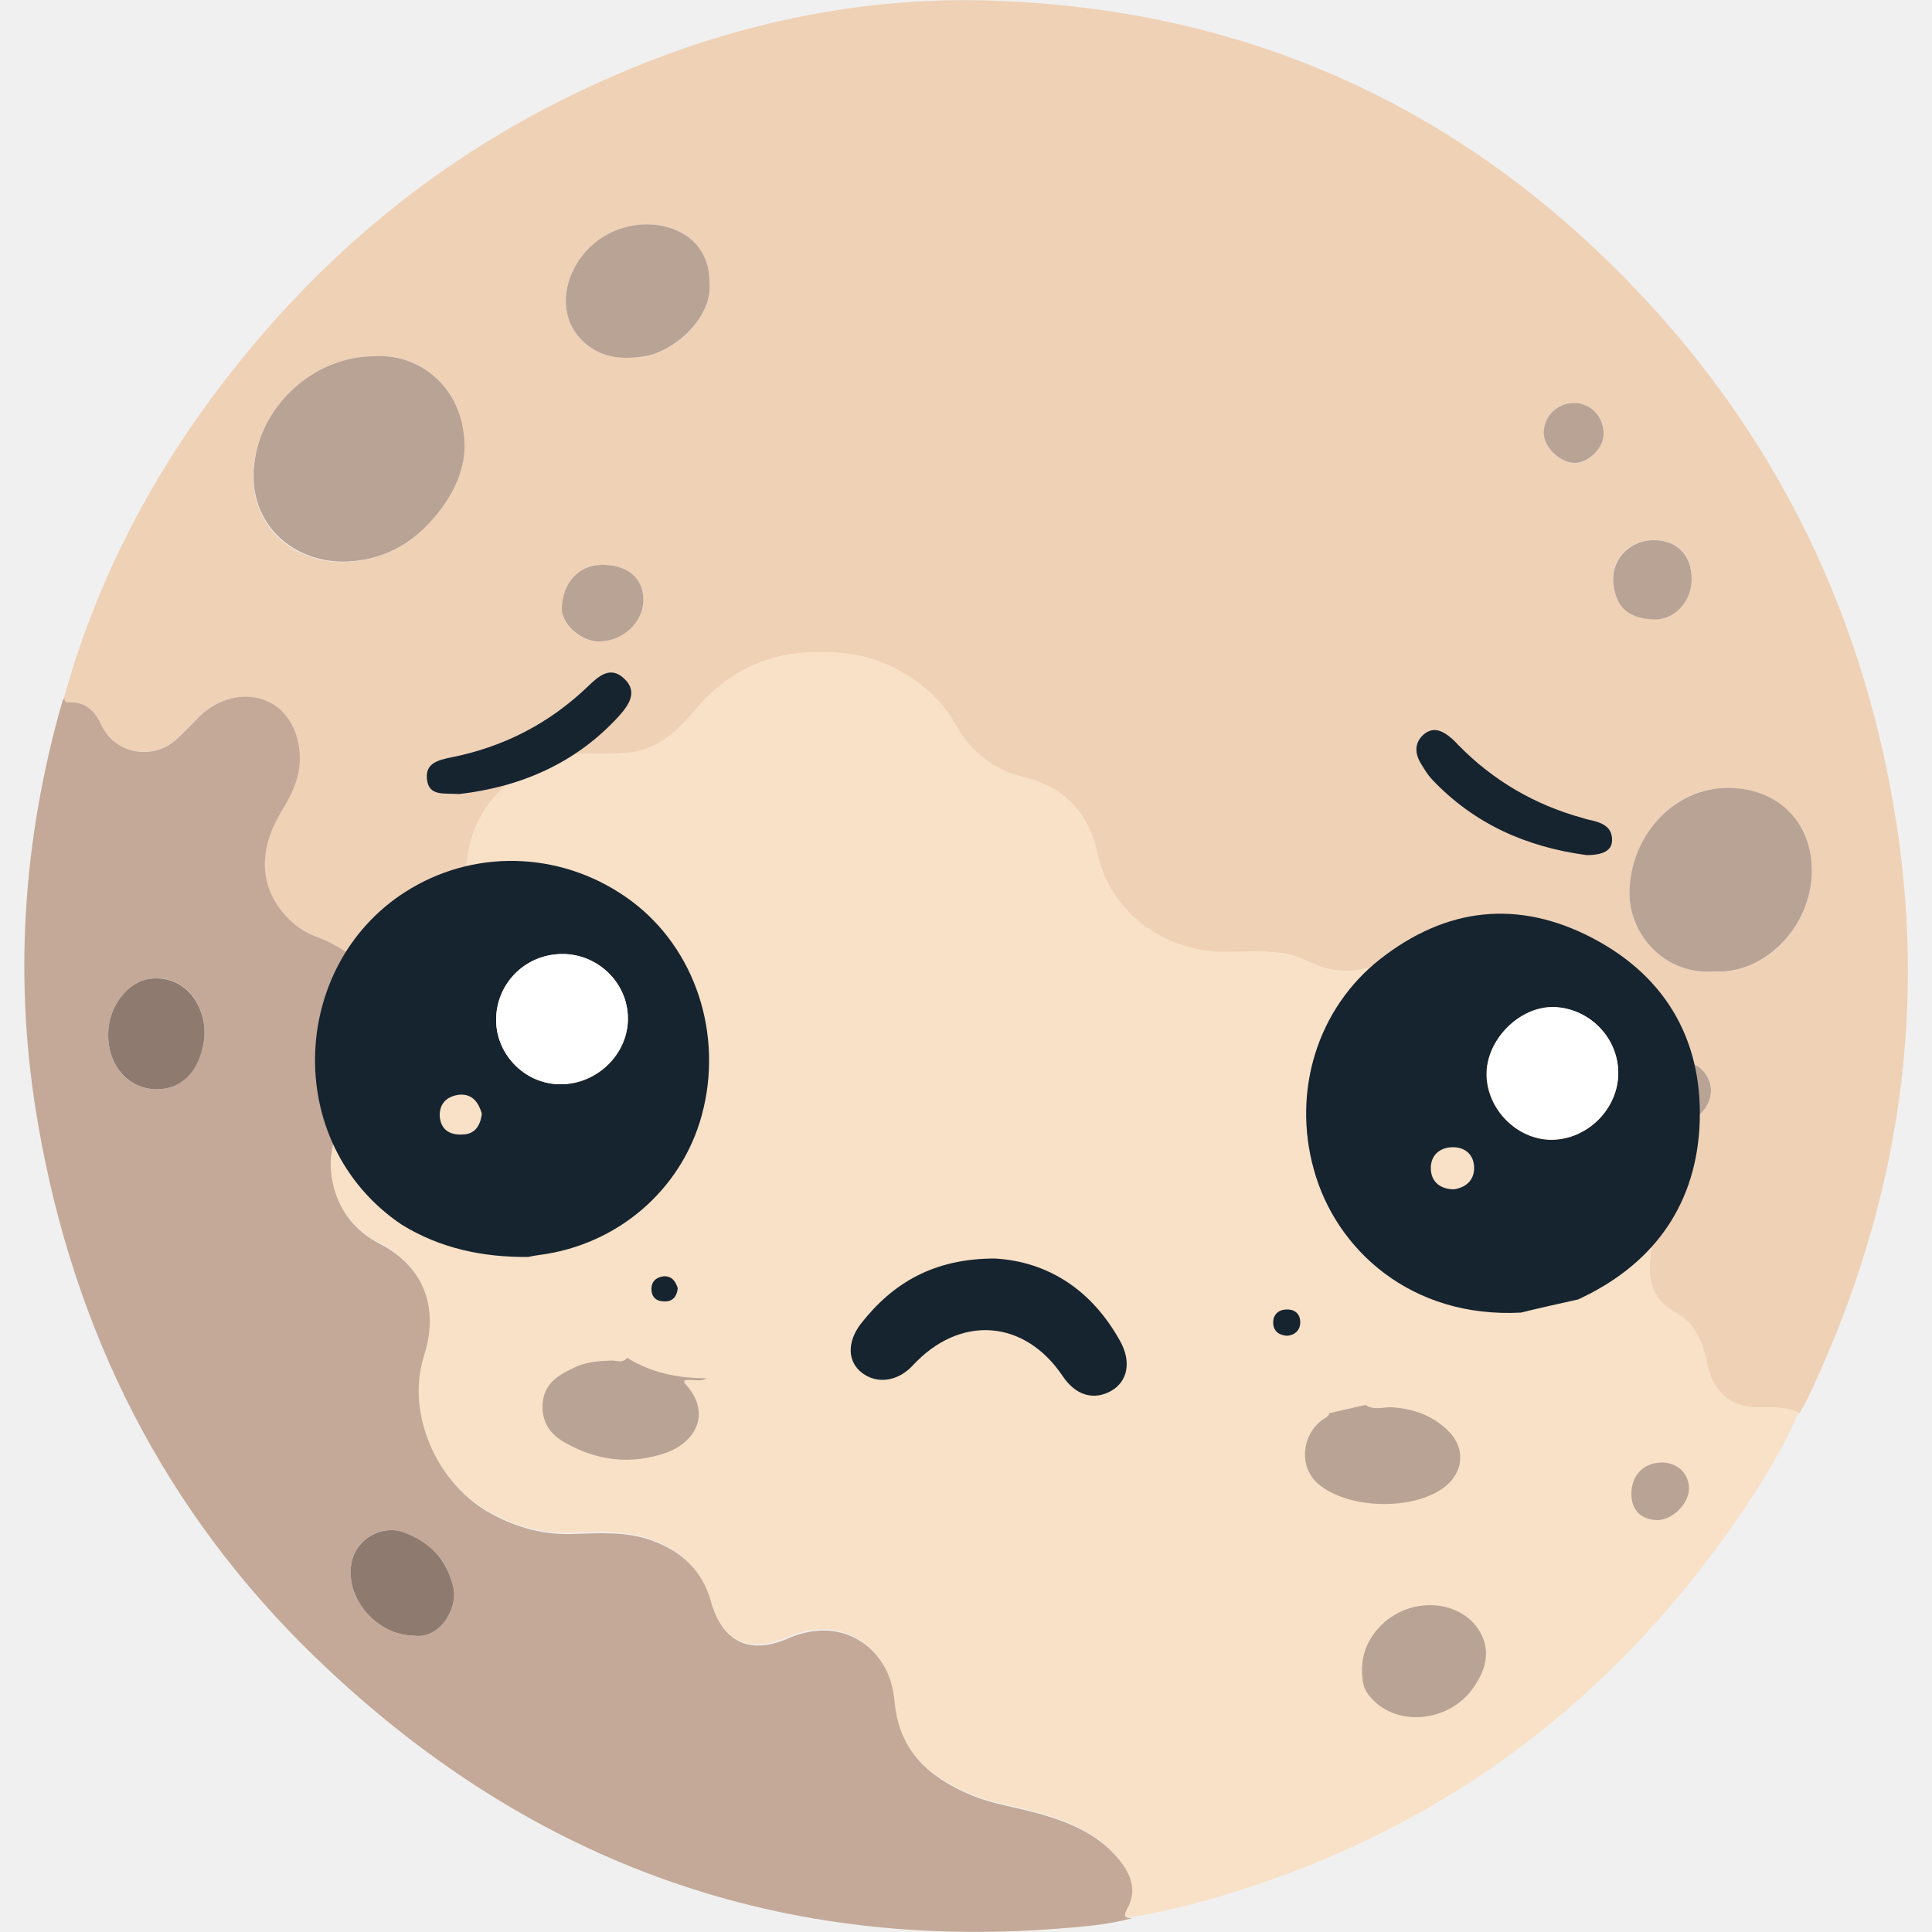
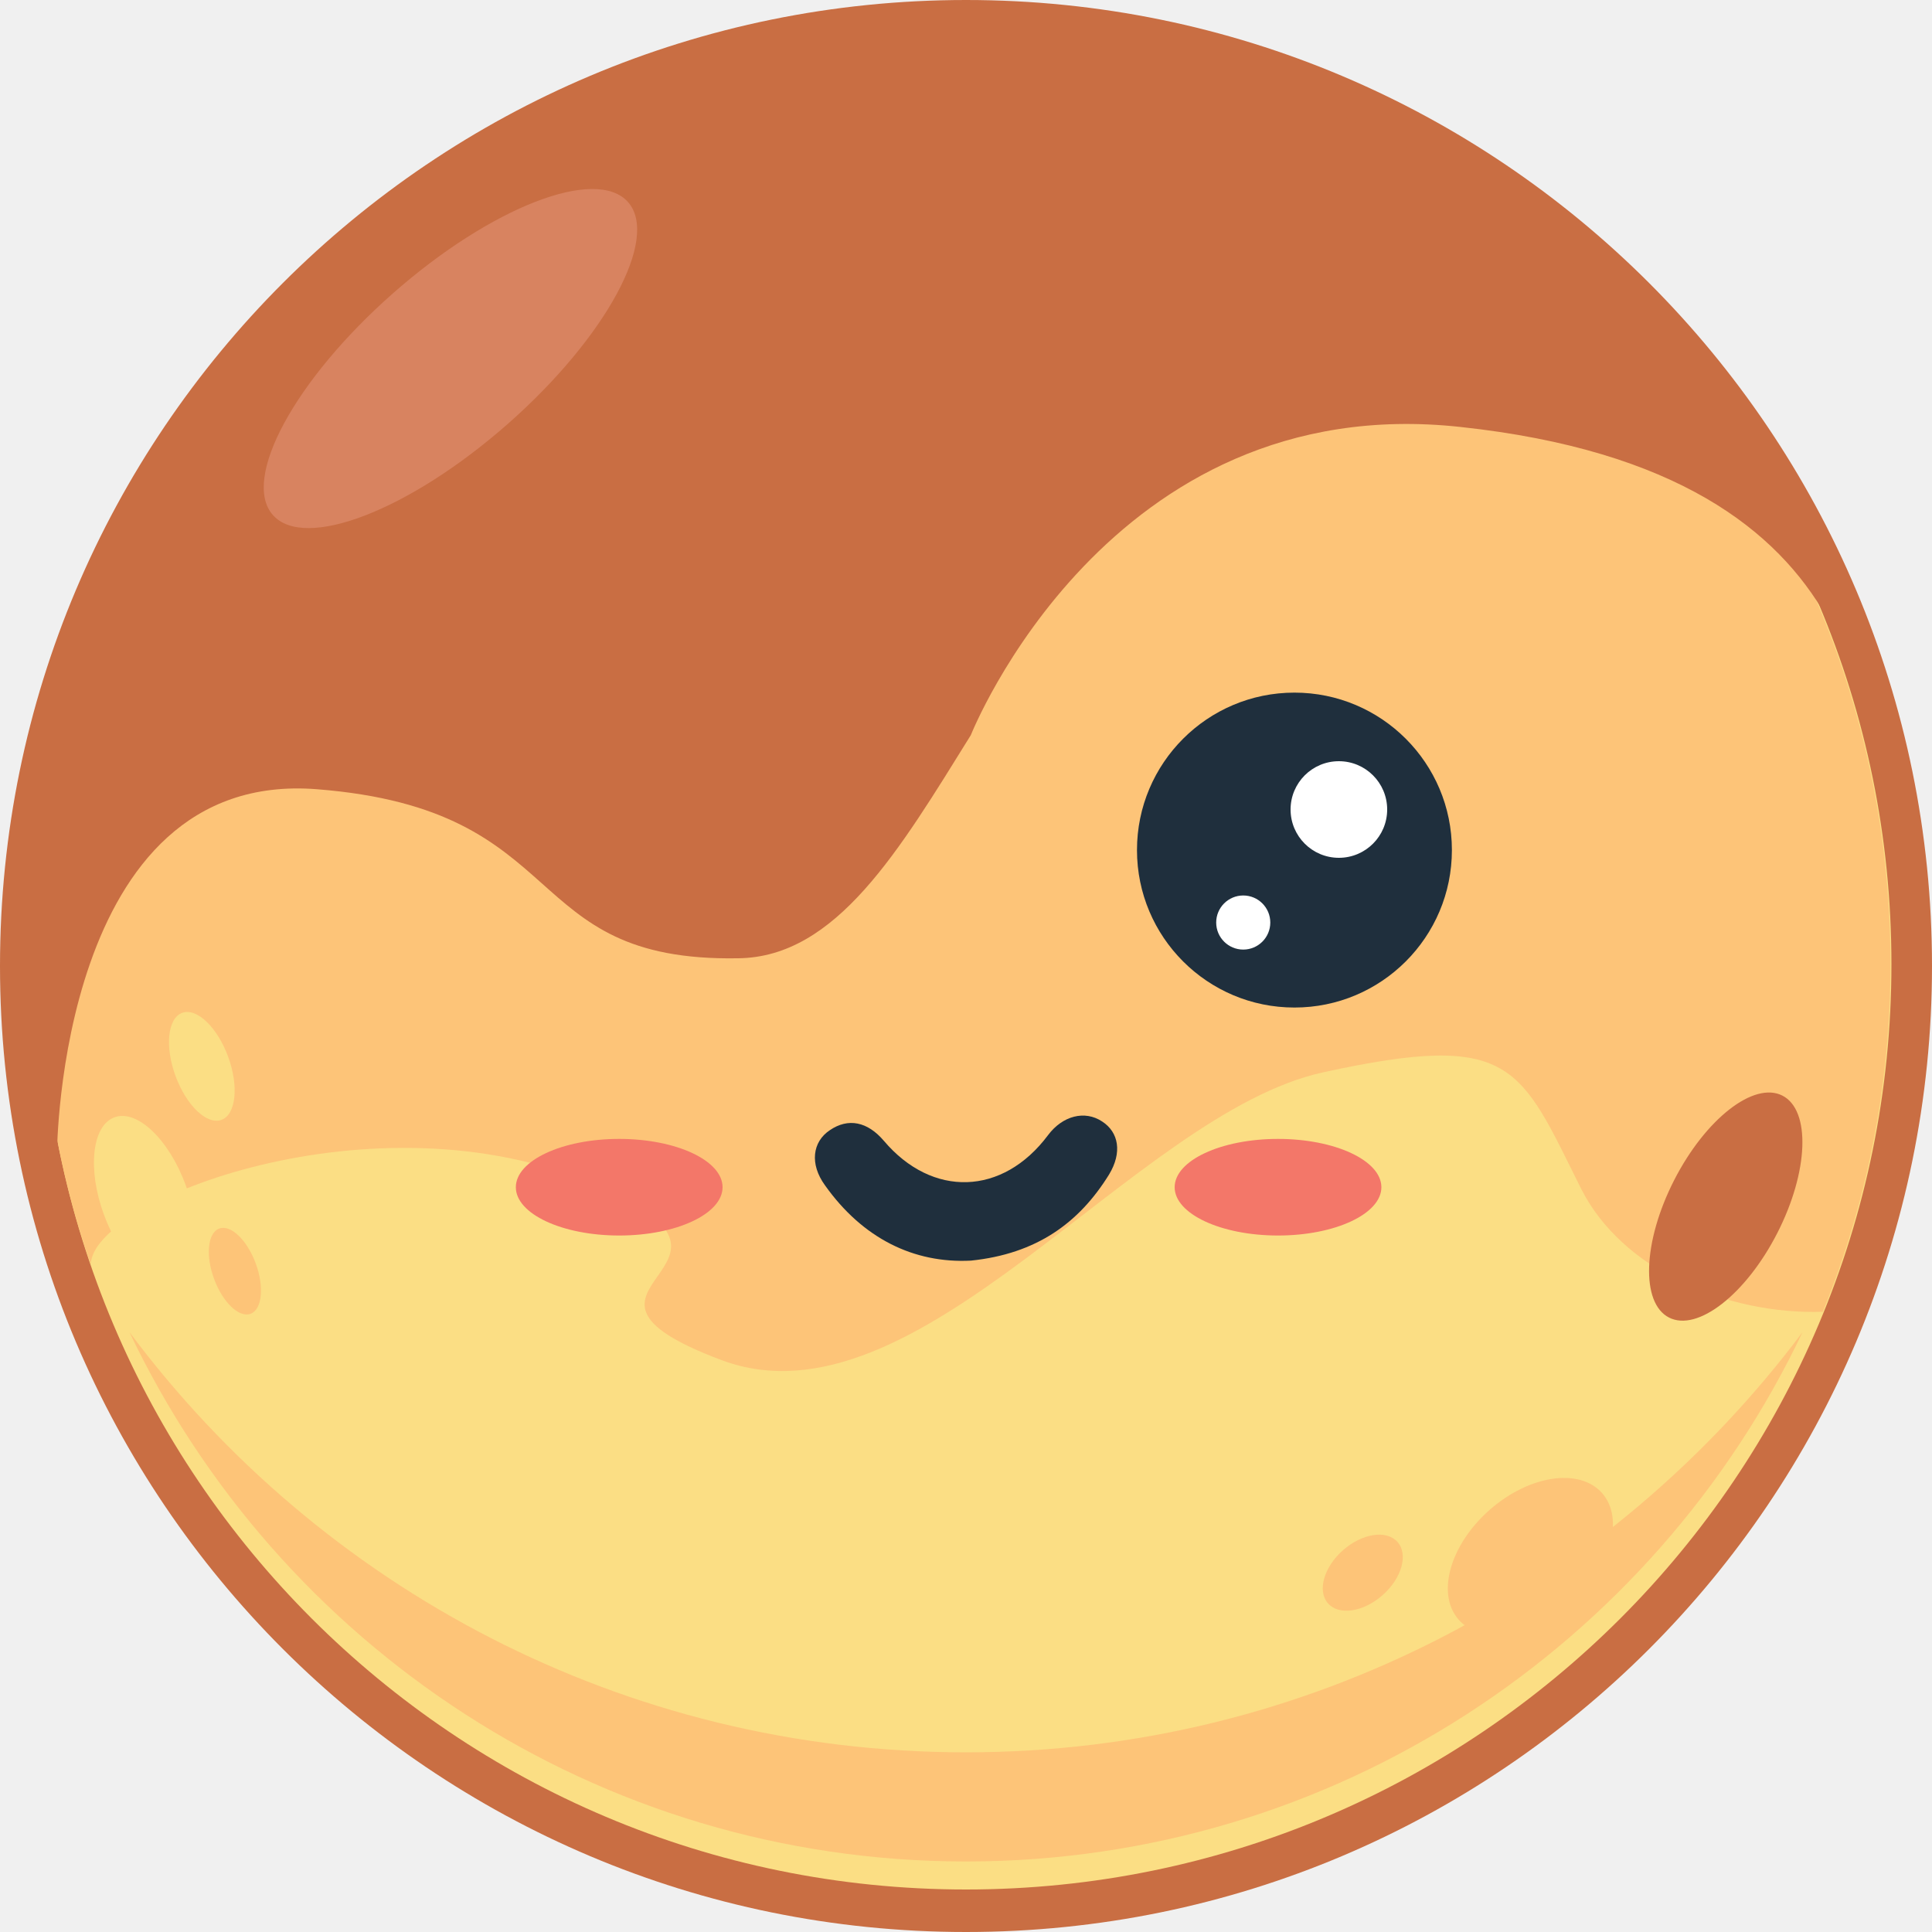
- <svg xmlns="http://www.w3.org/2000/svg" version="1.1" id="Layer_1" x="0px" y="0px" viewBox="0 0 500 500" style="enable-background:new 0 0 500 500;" xml:space="preserve">
+ <svg xmlns="http://www.w3.org/2000/svg" version="1.1" id="Layer_1" x="0px" y="0px" viewBox="0 0 200 200" style="enable-background:new 0 0 200 200;" xml:space="preserve">
  <style type="text/css">
- 	.st0{fill:#5593CE;}
- 	.st1{fill:#F58A21;}
- 	.st2{fill:#FCFBFB;}
- 	.st3{fill:#FECF3F;}
- 	.st4{fill:#F37769;}
- 	.st5{fill:#3E2A15;}
- 	.st6{fill:#FBBC1F;}
- 	.st7{fill:#FED653;}
- 	.st8{fill:#473219;}
- 	.st9{fill:#F69B84;}
- 	.st10{fill:#77D1F3;}
- 	.st11{fill:#61A143;}
- 	.st12{fill:#84C2EA;}
- 	.st13{fill:#F59892;}
- 	.st14{fill:#412F19;}
- 	.st15{fill:#FCFBFA;}
- 	.st16{fill:#E45E39;}
- 	.st17{fill:#C45234;}
- 	.st18{fill:#C45235;}
- 	.st19{fill:#F26C57;}
- 	.st20{fill:#382917;}
- 	.st21{fill:#FDFCFB;}
- 	.st22{fill:#EC8524;}
- 	.st23{fill:#F8B032;}
- 	.st24{fill:#F59B28;}
- 	.st25{fill:#F5856B;}
- 	.st26{fill:#3C2916;}
- 	.st27{fill:#FBFAF9;}
- 	.st28{fill:#67BDC6;}
- 	.st29{fill:#B1DFE5;}
- 	.st30{fill:#9DD5DD;}
- 	.st31{fill:#8BCBD5;}
- 	.st32{fill:#152732;}
- 	.st33{fill:#215D6B;}
- 	.st34{fill:#4C74B9;}
- 	.st35{fill:#7DA9DA;}
- 	.st36{fill:#121D2B;}
- 	.st37{fill:#8C9CCF;}
- 	.st38{fill:#F3F2F3;}
- 	.st39{fill:#B54C33;}
- 	.st40{fill:#D67140;}
- 	.st41{fill:#E88F53;}
- 	.st42{fill:#F8AD71;}
- 	.st43{fill:#28201B;}
- 	.st44{fill:#FCC330;}
- 	.st45{fill:#FDDC65;}
- 	.st46{fill:#F7A280;}
- 	.st47{fill:#4B331B;}
- 	.st48{fill:#EFD1B6;}
- 	.st49{fill:#F8E1C7;}
- 	.st50{fill:#C4A998;}
- 	.st51{fill:#B8A395;}
- 	.st52{fill:#8F7A6F;}
- 	.st53{fill:#162430;}
- 	.st54{fill:#FFFFFF;}
- 	.st55{fill:#939696;}
- 	.st56{fill:#FDFCFC;}
- 	.st57{fill:#B7B8B8;}
- 	.st58{fill:#929595;}
- 	.st59{fill:#F7F5F4;}
- 	.st60{fill:#939595;}
- 	.st61{fill:#949697;}
- 	.st62{fill:#D9D9D9;}
- 	.st63{fill:#261D12;}
- 	.st64{fill:#251E14;}
- 	.st65{fill:#F07F7D;}
- 	.st66{fill:#F3F1F0;}
- 	.st67{fill:#F0EEED;}
- 	.st68{fill:#F58E4E;}
- 	.st69{fill:#F8AE5E;}
- 	.st70{fill:#F9E1C0;}
- 	.st71{fill:#FAC087;}
- 	.st72{fill:#3C2613;}
- 	.st73{fill:#FBF9F9;}
+ 	.st0{fill:#8BCBD5;}
+ 	.st1{fill:#EC8524;}
+ 	.st2{fill:#FED653;}
+ 	.st3{fill:#1F2F3D;}
+ 	.st4{opacity:0.34;}
+ 	.st5{fill:#F58A21;}
+ 	.st6{fill:#D67140;}
+ 	.st7{fill:#C96E43;}
+ 	.st8{fill:#E88F53;}
+ 	.st9{fill:#B54C33;}
+ 	.st10{fill:#F8AE5E;}
+ 	.st11{fill:#FDFCFB;}
+ 	.st12{fill:#F37769;}
+ 	.st13{fill:#F58E4E;}
+ 	.st14{fill:#F9E1C0;}
+ 	.st15{fill:#FAC087;}
+ 	.st16{fill:#FBF9F9;}
+ 	.st17{fill:#4167A0;}
+ 	.st18{fill:#4C74B9;}
+ 	.st19{fill:#7DA9DA;}
+ 	.st20{opacity:0.15;fill:#7DA9DA;}
+ 	.st21{fill:#67BDC6;}
+ 	.st22{fill:#B1DFE5;}
+ 	.st23{fill:#9DD5DD;}
+ 	.st24{fill:#8FD5DC;}
+ 	.st25{fill:#45A4C1;}
+ 	.st26{fill:#77D1F3;}
+ 	.st27{fill:#4AA146;}
+ 	.st28{fill:#FCFBFA;}
+ 	.st29{fill:#FFFFFF;}
+ 	.st30{fill:#F8B032;}
+ 	.st31{fill:#F59B28;}
+ 	.st32{fill:#FBFAF9;}
+ 	.st33{fill:#C45234;}
+ 	.st34{fill:#E45E39;}
+ 	.st35{fill:#939696;}
+ 	.st36{fill:#B7B8B8;}
+ 	.st37{fill:#F05979;}
+ 	.st38{fill:#B7B8B8;stroke:#121C2B;stroke-width:6;stroke-linecap:round;stroke-linejoin:round;stroke-miterlimit:10;}
+ 	.st39{fill:#FBDE84;}
+ 	.st40{fill:#FDC478;}
+ 	.st41{fill:#D88360;}
</style>
-   <g>
-     <path class="st48" d="M16.5,180.8c8.1-29.4,21.8-56.1,40.2-80.4c24.5-32.4,54.6-57.9,91.1-75.7c34.8-17,71.6-26,110.4-24.5   c60.3,2.3,112.8,24.1,156.5,66c42,40.3,67.2,89.5,76.1,146.9c8.1,52.4-0.6,102.4-23.6,150.1c-0.5,0.9-1.1,1.8-1.6,2.7   c-3.4-1.9-7.2-1.6-10.9-1.6c-6.6,0-11.3-4.1-12.7-10.6c-1.1-5.4-2.9-11-8-13.7c-7.2-3.8-7.6-9.7-6.7-16.3   c0.9-6.1-3.1-14.8-8.1-18.1c-4.7-3.1-8.5-6.9-9.6-13c-0.9-5.2,0-10.3-0.2-15.5c-0.4-16.6-15.9-31.8-33.1-32.2   c-6.4-0.2-12.3,1.8-18.1,4.2c-6,2.5-12,3.2-18.2,0.4c-2.1-0.9-4.2-2-6.6-2.5c-5.4-1.1-10.9-0.6-16.3-0.6   c-15.6,0.2-29.9-10.3-33.1-25.5c-2.2-10.2-8.4-17.2-19-19.7c-8-1.9-13.8-6.6-17.9-13.9c-3.3-5.9-8.3-10.3-14.4-13.7   c-7.5-4.2-15.4-5.1-23.6-4.7c-11.9,0.6-21.6,5.8-29.1,14.8c-4.8,5.7-9.9,10.5-17.7,11.2c-3.5,0.3-7.1,0.3-10.6,0.2   c-3.7-0.1-7.3,0.7-10.7,2.1c-11.2,4.8-18.5,12.9-20.1,25.3c-1.2,9.9-4.8,17.9-14.7,21.9c-4.3,1.8-7.1,5.4-8.8,9.7   c-4-5.7-9.4-9.4-15.9-11.8c-2.4-0.9-4.6-2.3-6.5-4.1c-7.7-7.4-8.6-17.3-2.5-27.8c1.9-3.3,3.8-6.5,4.6-10.3c1.5-7.2-1.3-14.9-6.8-18   c-5.8-3.3-13.4-1.9-18.8,3.3c-2,2-3.9,4.1-6,6c-6,5.5-15.8,3.6-19.3-3.6c-1.8-3.7-4.2-6.3-8.6-6C16.8,182,16.8,181.3,16.5,180.8z    M96.8,92.2c-15.4,0-29.3,12.8-31.1,28.1c-1.8,15.6,10.4,26,24.5,25.1c10.2-0.6,18.1-5.7,24-13.8c3.6-5,6.1-10.7,5.9-16.7   C119.8,100.5,108.9,91.3,96.8,92.2z M443.7,251.4c12.5,0.8,25-11,25.2-25.8c0.1-12.5-8.5-21.4-21.4-21.7   c-14.3-0.3-25.5,12.3-25.8,27.1C421.5,241.5,430.6,252.3,443.7,251.4z M183.6,73.1c0-7.1-4-12.4-10.8-14.3   c-8.7-2.3-18.2,1.3-23.2,8.9c-4.8,7.5-4.1,16,1.9,21.2c4.5,3.8,9.7,4.2,15.3,3.3C174.2,91.1,184.5,82.6,183.6,73.1z M428,139.8   c-5.8,0-10.7,4.3-10.5,10.1c0.2,6.5,3.1,10,10.5,10.3c5.4,0.2,9.8-4.6,9.8-10.4C437.8,143.7,434.1,139.8,428,139.8z M166.5,155.2   c0-5.4-3.9-8.8-9.9-9c-6.9-0.3-10.8,4.8-11.2,11c-0.2,4.3,4.8,8.8,9.4,8.8C161,166.1,166.4,161.1,166.5,155.2z M435.5,274.7   c-4.4-0.1-8.1,3.4-8.3,7.9c-0.1,3.8,3.5,7.4,7.8,7.7c3.9,0.2,7.8-3.7,7.8-8C442.9,278.3,439.5,274.9,435.5,274.7z M407.1,104.3   c-4.2,0-7.5,3.4-7.6,7.7c0,3.7,4.3,7.9,8.2,7.8c3.5,0,7.3-3.9,7.3-7.4C415.1,107.8,411.6,104.3,407.1,104.3z" />
-     <path class="st49" d="M454.7,364.2c-6.6,0-11.3-4.1-12.7-10.6c-1.1-5.4-2.9-11-8-13.7c-7.2-3.8-7.6-9.7-6.7-16.3   c0.9-6.1-3.1-14.8-8.1-18.1c-4.7-3.1-8.5-6.9-9.6-13c-0.9-5.2,0-10.3-0.2-15.5c-0.4-16.6-15.9-31.8-33.1-32.2   c-6.4-0.2-12.3,1.8-18.1,4.2c-6,2.5-12,3.2-18.2,0.4c-2.1-0.9-4.2-2-6.6-2.5c-5.4-1.1-10.9-0.6-16.3-0.6   c-15.6,0.2-29.9-10.3-33.1-25.5c-2.2-10.2-8.4-17.2-19-19.7c-8-1.9-13.8-6.6-17.9-13.9c-3.3-5.9-8.3-10.3-14.4-13.7   c-7.5-4.2-15.4-5.1-23.6-4.7c-11.9,0.6-21.6,5.8-29.1,14.8c-4.8,5.7-9.9,10.5-17.7,11.2c-3.5,0.3-7.1,0.3-10.6,0.2   c-3.7-0.1-7.3,0.7-10.7,2.1c-11.2,4.8-18.5,12.9-20.1,25.3c-1.2,9.9-4.8,17.9-14.7,21.9c-4.3,1.8-7.1,5.4-8.8,9.7   c1.2,3.3,2.6,6.6,3,10.1c0.8,7.5-1.8,13.6-6.9,19c-6.3,6.7-9.8,14.5-7.3,23.9c1.7,6.5,5.8,11.4,11.7,14.5   c12.3,6.3,15.4,17.4,11.6,29.2c-4.7,14.9,3.4,33.2,17.5,40.8c6.5,3.5,13.3,5.4,20.7,5.2c7.1-0.2,14.2-0.8,21.1,1.8   c7.6,2.8,12.8,7.8,15,15.7c2.9,10.4,10,13.9,20,9.5c12.5-5.4,22.2,0.8,25.8,9.2c1.1,2.5,1.5,5.2,1.8,7.9   c1.3,12.1,8.8,18.8,19.3,23.3c5.8,2.5,12.1,3.3,18.1,5c7.7,2.2,15,5.2,20.3,11.5c3.3,3.9,5.2,8.3,2.3,13.3c-1.1,2,0,2.2,1.5,2.2   c6.8-1,13.5-2.7,20-4.5c53.7-15.3,97.3-45.3,130.7-90.1c8.4-11.3,16.2-23,21.9-36C462.2,364,458.4,364.2,454.7,364.2z" />
-     <path class="st50" d="M97.6,254.3c1.2,3.3,2.6,6.6,3,10.1c0.8,7.5-1.8,13.6-6.9,19c-6.3,6.7-9.8,14.5-7.3,23.9   c1.7,6.5,5.8,11.4,11.7,14.5c12.3,6.3,15.4,17.4,11.6,29.2c-4.7,14.9,3.4,33.2,17.5,40.8c6.5,3.5,13.3,5.4,20.7,5.2   c7.1-0.2,14.2-0.8,21.1,1.8c7.6,2.8,12.8,7.8,15,15.7c2.9,10.4,10,13.9,20,9.5c12.5-5.4,22.2,0.8,25.8,9.2c1.1,2.5,1.5,5.2,1.8,7.9   c1.3,12.1,8.8,18.8,19.3,23.3c5.8,2.5,12.1,3.3,18.1,5c7.7,2.2,15,5.2,20.3,11.5c3.3,3.9,5.2,8.3,2.3,13.3c-1.1,2,0,2.2,1.5,2.2   c-6.2,1.7-12.6,2.2-18.9,2.7c-74.9,5.9-138.9-18.3-192.6-70.2c-39.1-37.8-62.4-84.2-71.7-137.7c-6.5-37.1-4.1-73.7,6.3-109.9   c0.1-0.2,0.3-0.4,0.4-0.6c0.2,0.5,0.2,1.2,1.1,1.1c4.5-0.3,6.9,2.3,8.6,6c3.5,7.3,13.2,9.1,19.3,3.6c2.1-1.9,4-4,6-6   c5.5-5.3,13.1-6.6,18.8-3.3c5.5,3.1,8.3,10.8,6.8,18c-0.8,3.8-2.6,7-4.6,10.3c-6.2,10.5-5.2,20.4,2.5,27.8c1.9,1.8,4.2,3.3,6.5,4.1   C88.2,244.8,93.6,248.6,97.6,254.3z M40.6,281.9c6.3,0,10.7-4.4,12.1-12.1c1.4-7.9-3.7-17.7-13.8-16.5c-5.8,0.7-10.9,7.1-10.9,14.5   C28,276,33.4,282,40.6,281.9z M107.1,423.3c6.6,1,11.5-6.9,10.2-12.6c-1.6-7.1-6.1-11.6-12.7-14.1c-5.7-2.1-12.1,1.4-13.5,7.3   C88.9,413.1,97.2,423.2,107.1,423.3z" />
-     <path class="st51" d="M96.8,92.2c12.1-0.8,23,8.3,23.4,22.6c0.2,6.1-2.3,11.8-5.9,16.7c-6,8.2-13.8,13.2-24,13.8   c-14.1,0.8-26.3-9.6-24.5-25.1C67.4,104.9,81.4,92.2,96.8,92.2z" />
-     <path class="st51" d="M443.7,251.4c-13.1,1-22.1-9.8-22-20.4c0.2-14.7,11.5-27.3,25.8-27.1c12.9,0.2,21.5,9.1,21.4,21.7   C468.7,240.3,456.2,252.2,443.7,251.4z" />
-     <path class="st51" d="M183.6,73.1c0.9,9.4-9.5,18-16.8,19.1c-5.6,0.9-10.8,0.5-15.3-3.3c-6-5.1-6.7-13.7-1.9-21.2   c4.9-7.6,14.4-11.3,23.2-8.9C179.6,60.7,183.7,66,183.6,73.1z" />
-     <path class="st51" d="M428,139.8c6,0,9.8,3.9,9.8,10.1c0,5.7-4.4,10.6-9.8,10.4c-7.3-0.3-10.2-3.8-10.5-10.3   C417.4,144.2,422.2,139.8,428,139.8z" />
-     <path class="st51" d="M166.5,155.2c0,5.9-5.4,10.9-11.7,10.8c-4.6-0.1-9.6-4.6-9.4-8.8c0.3-6.2,4.2-11.3,11.2-11   C162.6,146.4,166.5,149.8,166.5,155.2z" />
-     <path class="st51" d="M435.5,274.7c4,0.1,7.3,3.6,7.3,7.6c0,4.2-3.9,8.2-7.8,8c-4.2-0.2-7.9-3.8-7.8-7.7   C427.4,278.2,431.1,274.6,435.5,274.7z" />
-     <path class="st51" d="M407.1,104.3c4.5-0.1,8,3.5,7.9,8.1c0,3.5-3.8,7.3-7.3,7.4c-3.9,0.1-8.2-4.1-8.2-7.8   C399.6,107.7,402.9,104.4,407.1,104.3z" />
-     <path class="st51" d="M162.3,351.4c6.3,3.9,13.2,5.3,20.6,5.3c-1.8,1.1-3.9,0-5.8,0.6c0,0.3,0,0.6,0.1,0.7c7.3,7.8,2.6,15.4-4.9,18   c-9.2,3.2-18.2,2-26.5-2.9c-3.8-2.2-5.9-5.8-5.3-10.5c0.6-4.9,4.5-7,8.4-8.8c3-1.4,6.4-1.6,9.7-1.7   C159.7,352.2,161.2,352.8,162.3,351.4z" />
-     <path class="st51" d="M344.1,365.7c3.1-0.7,6.2-1.4,9.3-2.1c2.2,1.5,4.6,0.5,6.9,0.6c5.6,0.4,10.6,2.2,14.6,6.2   c4.4,4.4,3.9,10.6-1,14.4c-8.1,6.3-25.3,5.8-32.9-0.9c-4.7-4.2-4.3-12,0.9-16.2C342.5,367.1,343.7,366.9,344.1,365.7z" />
-     <path class="st51" d="M352.5,431.8c0-6.9,5.2-13.4,12.3-15.6c6.9-2.1,14.2,0.1,17.7,5.3c3.2,4.8,2.7,10-1.5,15.7   c-6.2,8.4-19.1,9.7-25.8,2.6C353,437.5,352.5,435.9,352.5,431.8z" />
-     <path class="st51" d="M422.2,386.4c0.1-4.8,3.4-8,8.1-7.9c3.9,0.1,6.8,2.9,6.8,6.7c0,4-4.3,8.2-8.2,8.2   C424.6,393.3,422.1,390.7,422.2,386.4z" />
-     <path class="st52" d="M40.6,281.9c-7.3,0-12.6-6-12.6-14.1c0-7.4,5.1-13.8,10.9-14.5c10-1.1,15.2,8.6,13.8,16.5   C51.4,277.5,46.9,281.9,40.6,281.9z" />
-     <path class="st52" d="M107.1,423.3c-9.9-0.1-18.2-10.2-16-19.4c1.4-5.8,7.8-9.4,13.5-7.3c6.6,2.5,11,6.9,12.7,14.1   C118.6,416.4,113.7,424.3,107.1,423.3z" />
-     <path class="st53" d="M175.4,333.4c-0.2,2.1-1.3,3.4-3.2,3.4c-2,0.1-3.5-0.8-3.6-3c-0.1-2.2,1.3-3.3,3.2-3.5   C174,330.2,174.9,331.8,175.4,333.4z" />
-     <path class="st53" d="M333.2,345.7c-2.2-0.1-3.6-1.2-3.7-3.2c-0.1-2.2,1.3-3.6,3.5-3.6c2.2-0.1,3.6,1.3,3.5,3.5   C336.4,344.4,335,345.5,333.2,345.7z" />
+   <g id="pluto">
+     <circle id="silhouette" class="st7" cx="100" cy="100" r="100" />
    <g>
-       <path class="st53" d="M103.9,316.9c-31.4-21.2-29-68.4,2.5-87c17.7-10.5,40-9.3,56.9,3.2c16.7,12.4,24,34.7,18.3,55.6    c-5.3,19.3-21.8,33.5-42.1,36.1c-0.9,0.1-1.9,0.3-2.8,0.5C125,325.4,113.9,323.1,103.9,316.9z M162.5,263.4    c-0.1-9.2-7.9-16.7-17.2-16.5c-9.6,0.2-17.1,7.9-16.9,17.4c0.2,9,7.8,16.4,16.8,16.3C154.7,280.6,162.7,272.6,162.5,263.4z     M124.7,288.2c-0.8-2.6-2.2-5.1-5.7-4.9c-3.1,0.3-5.3,2.1-5.2,5.5c0.2,3.5,2.6,5,5.8,4.8C122.7,293.6,124.3,291.6,124.7,288.2z" />
-       <path class="st53" d="M393.6,339.7c-28.3,1.5-47.9-16.2-53.6-37.1c-5.6-20.2,0.9-41.6,17.2-54.4c17.1-13.4,35.7-15.5,55-5.4    c19.6,10.3,28.9,27.5,27.6,49.3c-1.3,20.6-12.5,35.5-31.4,44.2C403.4,337.4,398.5,338.5,393.6,339.7z M418.8,277.7    c0-9.3-7.6-16.9-16.9-17c-8.9-0.1-17.4,8.6-17.2,17.6c0.2,8.9,7.9,16.6,16.7,16.7C410.8,295,418.8,287,418.8,277.7z M376.2,307.8    c2.9-0.4,5.2-2.1,5.3-5.3c0.1-3.5-2.2-5.7-5.7-5.6c-3.4,0.1-5.7,2.3-5.5,5.8C370.5,305.9,372.7,307.7,376.2,307.8z" />
-       <path class="st53" d="M257.5,325.7c13.6,0.8,25,8,32.4,21.4c3,5.4,1.9,10.5-2.4,12.9c-4.5,2.5-9.2,1.1-12.5-3.9    c-9.9-14.7-26.6-15.9-38.8-2.7c-3.8,4.1-9.2,4.9-13.1,1.9c-3.7-2.8-4-7.8-0.4-12.6C231.1,331.9,241.8,325.7,257.5,325.7z" />
-       <path class="st53" d="M118.8,205.5c-3.8-0.3-7.8,0.7-8.3-3.8c-0.5-4.2,2.9-5,6.3-5.7c13.6-2.7,25.4-8.8,35.4-18.4    c2.7-2.6,5.7-5.3,9.2-2.1c3.8,3.4,1.4,6.9-1.2,9.8C148.9,197.7,134.5,203.7,118.8,205.5z" />
-       <path class="st53" d="M410.6,221.3c-15.6-2.1-29.2-8.1-40.1-19.7c-1-1.1-1.8-2.4-2.6-3.7c-1.7-2.7-2-5.4,0.4-7.7    c2.7-2.4,5.2-1,7.5,1c0.6,0.5,1.1,1.1,1.6,1.6c9,9.2,19.8,15.5,32.2,18.9c0.9,0.3,1.8,0.5,2.7,0.7c2.8,0.7,5,1.9,4.9,5.2    C417.1,220.1,414.9,221.3,410.6,221.3z" />
-       <path class="st54" d="M162.5,263.4c0.1,9.2-7.9,17.1-17.3,17.2c-9,0.1-16.6-7.3-16.8-16.3c-0.2-9.5,7.3-17.3,16.9-17.4    C154.6,246.8,162.4,254.3,162.5,263.4z" />
-       <path class="st54" d="M418.8,277.7c0,9.3-8,17.2-17.3,17.2c-8.8,0-16.5-7.7-16.7-16.7c-0.2-9,8.3-17.7,17.2-17.6    C411.2,260.8,418.8,268.5,418.8,277.7z" />
+       <g>
+         <g>
+           <circle class="st39" cx="100" cy="99.8" r="95.8" />
+           <path class="st40" d="M4.2,99.8c0,10.9,1.8,21.4,5.2,31.1c0.1-6.7,29.5-18,52.1-8.3c20.3,8.6-7.1,10.6,13.2,18.2      s42.6-25.5,62.3-29.8c19.7-4.3,20.3-0.7,26.7,12.1c4.2,8.3,14.9,13,25,12.7c4.5-11.1,7-23.3,7-36c0-31.5-15.2-59.5-38.7-76.9      L89.7,4.5C41.6,9.7,4.2,50.4,4.2,99.8z" />
+           <path class="st40" d="M100,181.4c-35.5,0-66.9-17.1-86.6-43.5c15.4,32.4,48.4,54.8,86.6,54.8s71.2-22.4,86.6-54.8      C166.9,164.2,135.5,181.4,100,181.4z" />
+           <g>
+             <path class="st7" d="M100.5,76.1c0,0,14.2-35.9,50.7-31.9c22.3,2.4,32.8,10.7,37.9,19.7C174.9,28.7,140.4,3.8,100,3.8       c-53.1,0-96.1,43-96.1,96.1c0,6.7,0.7,13.2,2,19.5c0-0.2,0.2-39.8,26.9-37.7c26.8,2.1,20.6,17.9,43.6,17.5       C86.6,99.1,93.1,88,100.5,76.1L100.5,76.1z" />
+             <path class="st7" d="M192.3,74C192.3,74,192.3,74,192.3,74C192.3,74,192.3,74,192.3,74z" />
+           </g>
+           <g>
+             <g>
+               <circle class="st3" cx="134" cy="88" r="16.3" />
+             </g>
+             <g>
+               <circle class="st29" cx="138.6" cy="83.8" r="5" />
+               <circle class="st29" cx="128.7" cy="95.5" r="2.8" />
+             </g>
+           </g>
+           <g>
+             <g>
+               <path class="st3" d="M100.5,130.5c-5.9,0.3-11.2-2.3-15.1-7.8c-1.6-2.2-1.3-4.5,0.5-5.7c1.9-1.3,3.9-0.9,5.6,1.1        c5,5.9,12.3,5.7,17-0.6c1.5-2,3.8-2.6,5.6-1.4c1.7,1.1,2.1,3.2,0.7,5.5C111.7,126.6,107.3,129.8,100.5,130.5z" />
+             </g>
+           </g>
+           <ellipse transform="matrix(0.4549 -0.8905 0.8905 0.4549 -13.8213 227.1326)" class="st7" cx="178.6" cy="124.9" rx="12.9" ry="6" />
+           <ellipse transform="matrix(0.7498 -0.6617 0.6617 0.7498 -66.9432 145.1367)" class="st40" cx="158.4" cy="161.1" rx="9.9" ry="6.4" />
+           <ellipse transform="matrix(0.7498 -0.6617 0.6617 0.7498 -72.4471 134.1034)" class="st40" cx="141.1" cy="162.8" rx="4.8" ry="3.1" />
+           <ellipse transform="matrix(0.7504 -0.661 0.661 0.7504 -12.8614 40.0797)" class="st41" cx="46.6" cy="37.1" rx="24.5" ry="9" />
+           <ellipse class="st12" cx="64.1" cy="122.9" rx="10.7" ry="5" />
+           <ellipse class="st12" cx="132.3" cy="122.9" rx="10.7" ry="5" />
+         </g>
+         <ellipse transform="matrix(0.9387 -0.3448 0.3448 0.9387 -41.9168 12.7908)" class="st39" cx="15" cy="124.2" rx="4.5" ry="9.1" />
+         <ellipse transform="matrix(0.9387 -0.3448 0.3448 0.9387 -36.7918 13.961)" class="st39" cx="20.9" cy="110.4" rx="2.9" ry="5.9" />
+         <ellipse transform="matrix(0.9387 -0.3448 0.3448 0.9387 -43.8691 16.4361)" class="st40" cx="24.3" cy="131.6" rx="2.3" ry="4.7" />
+       </g>
    </g>
  </g>
</svg>
